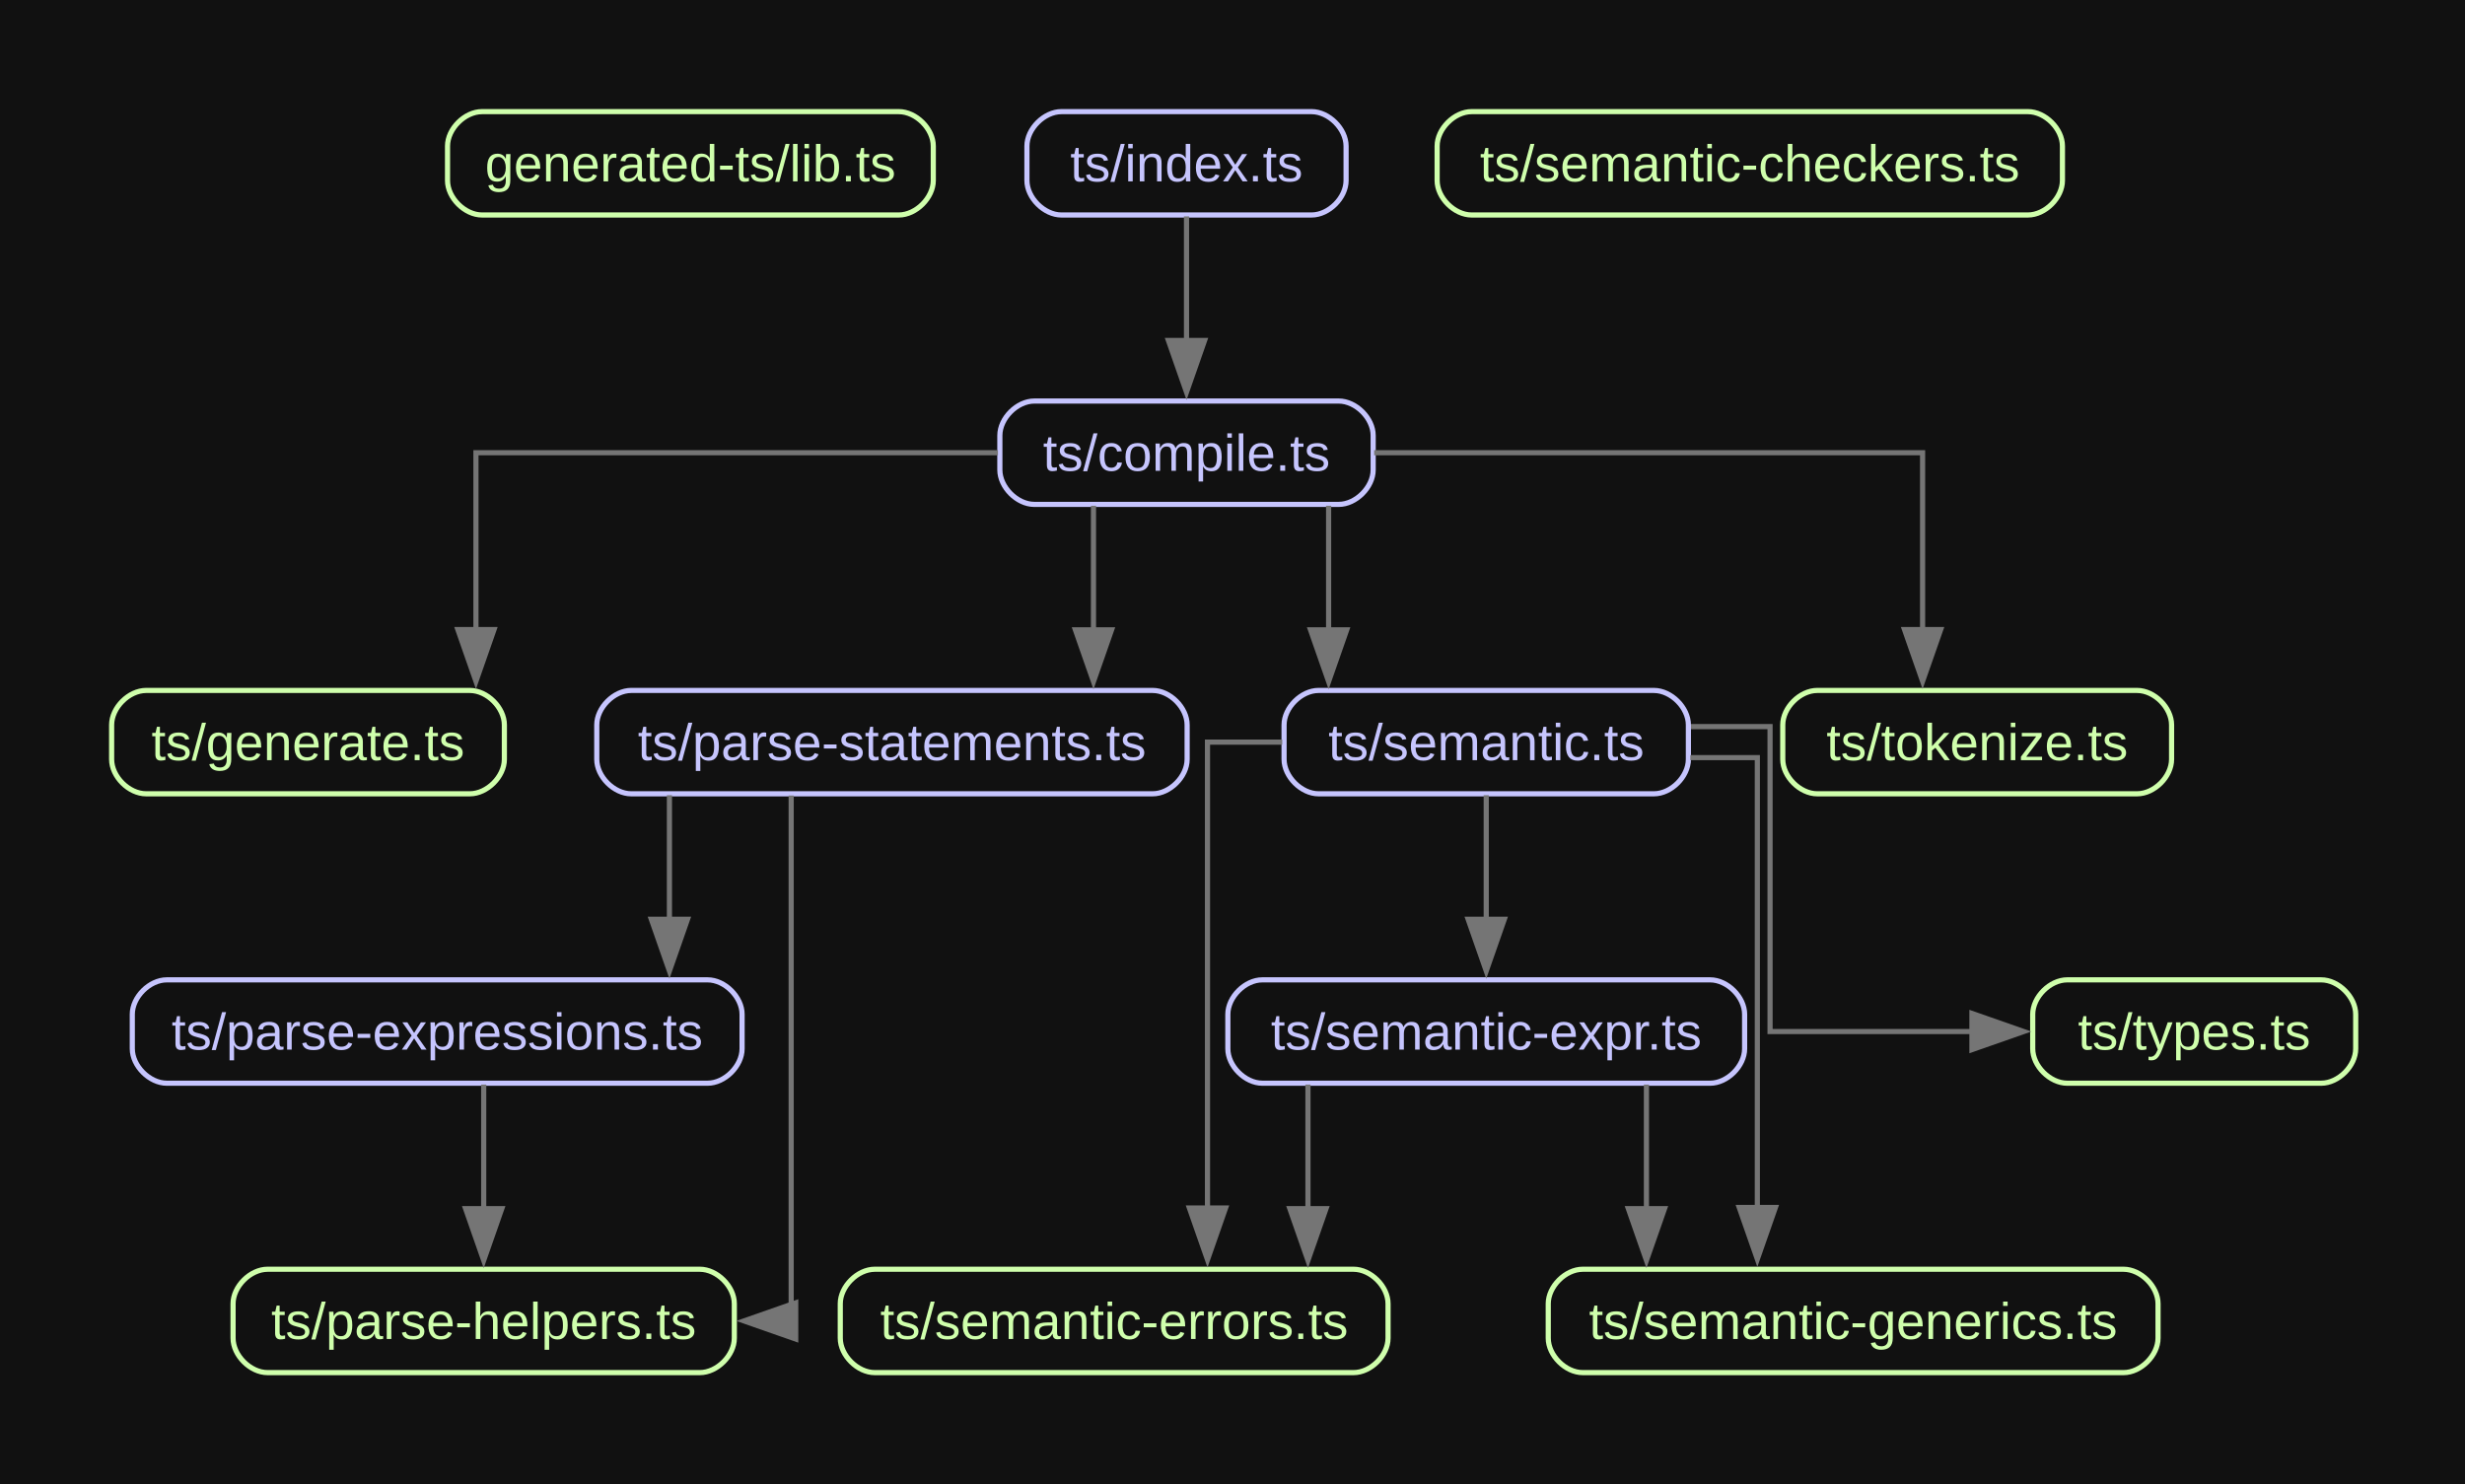
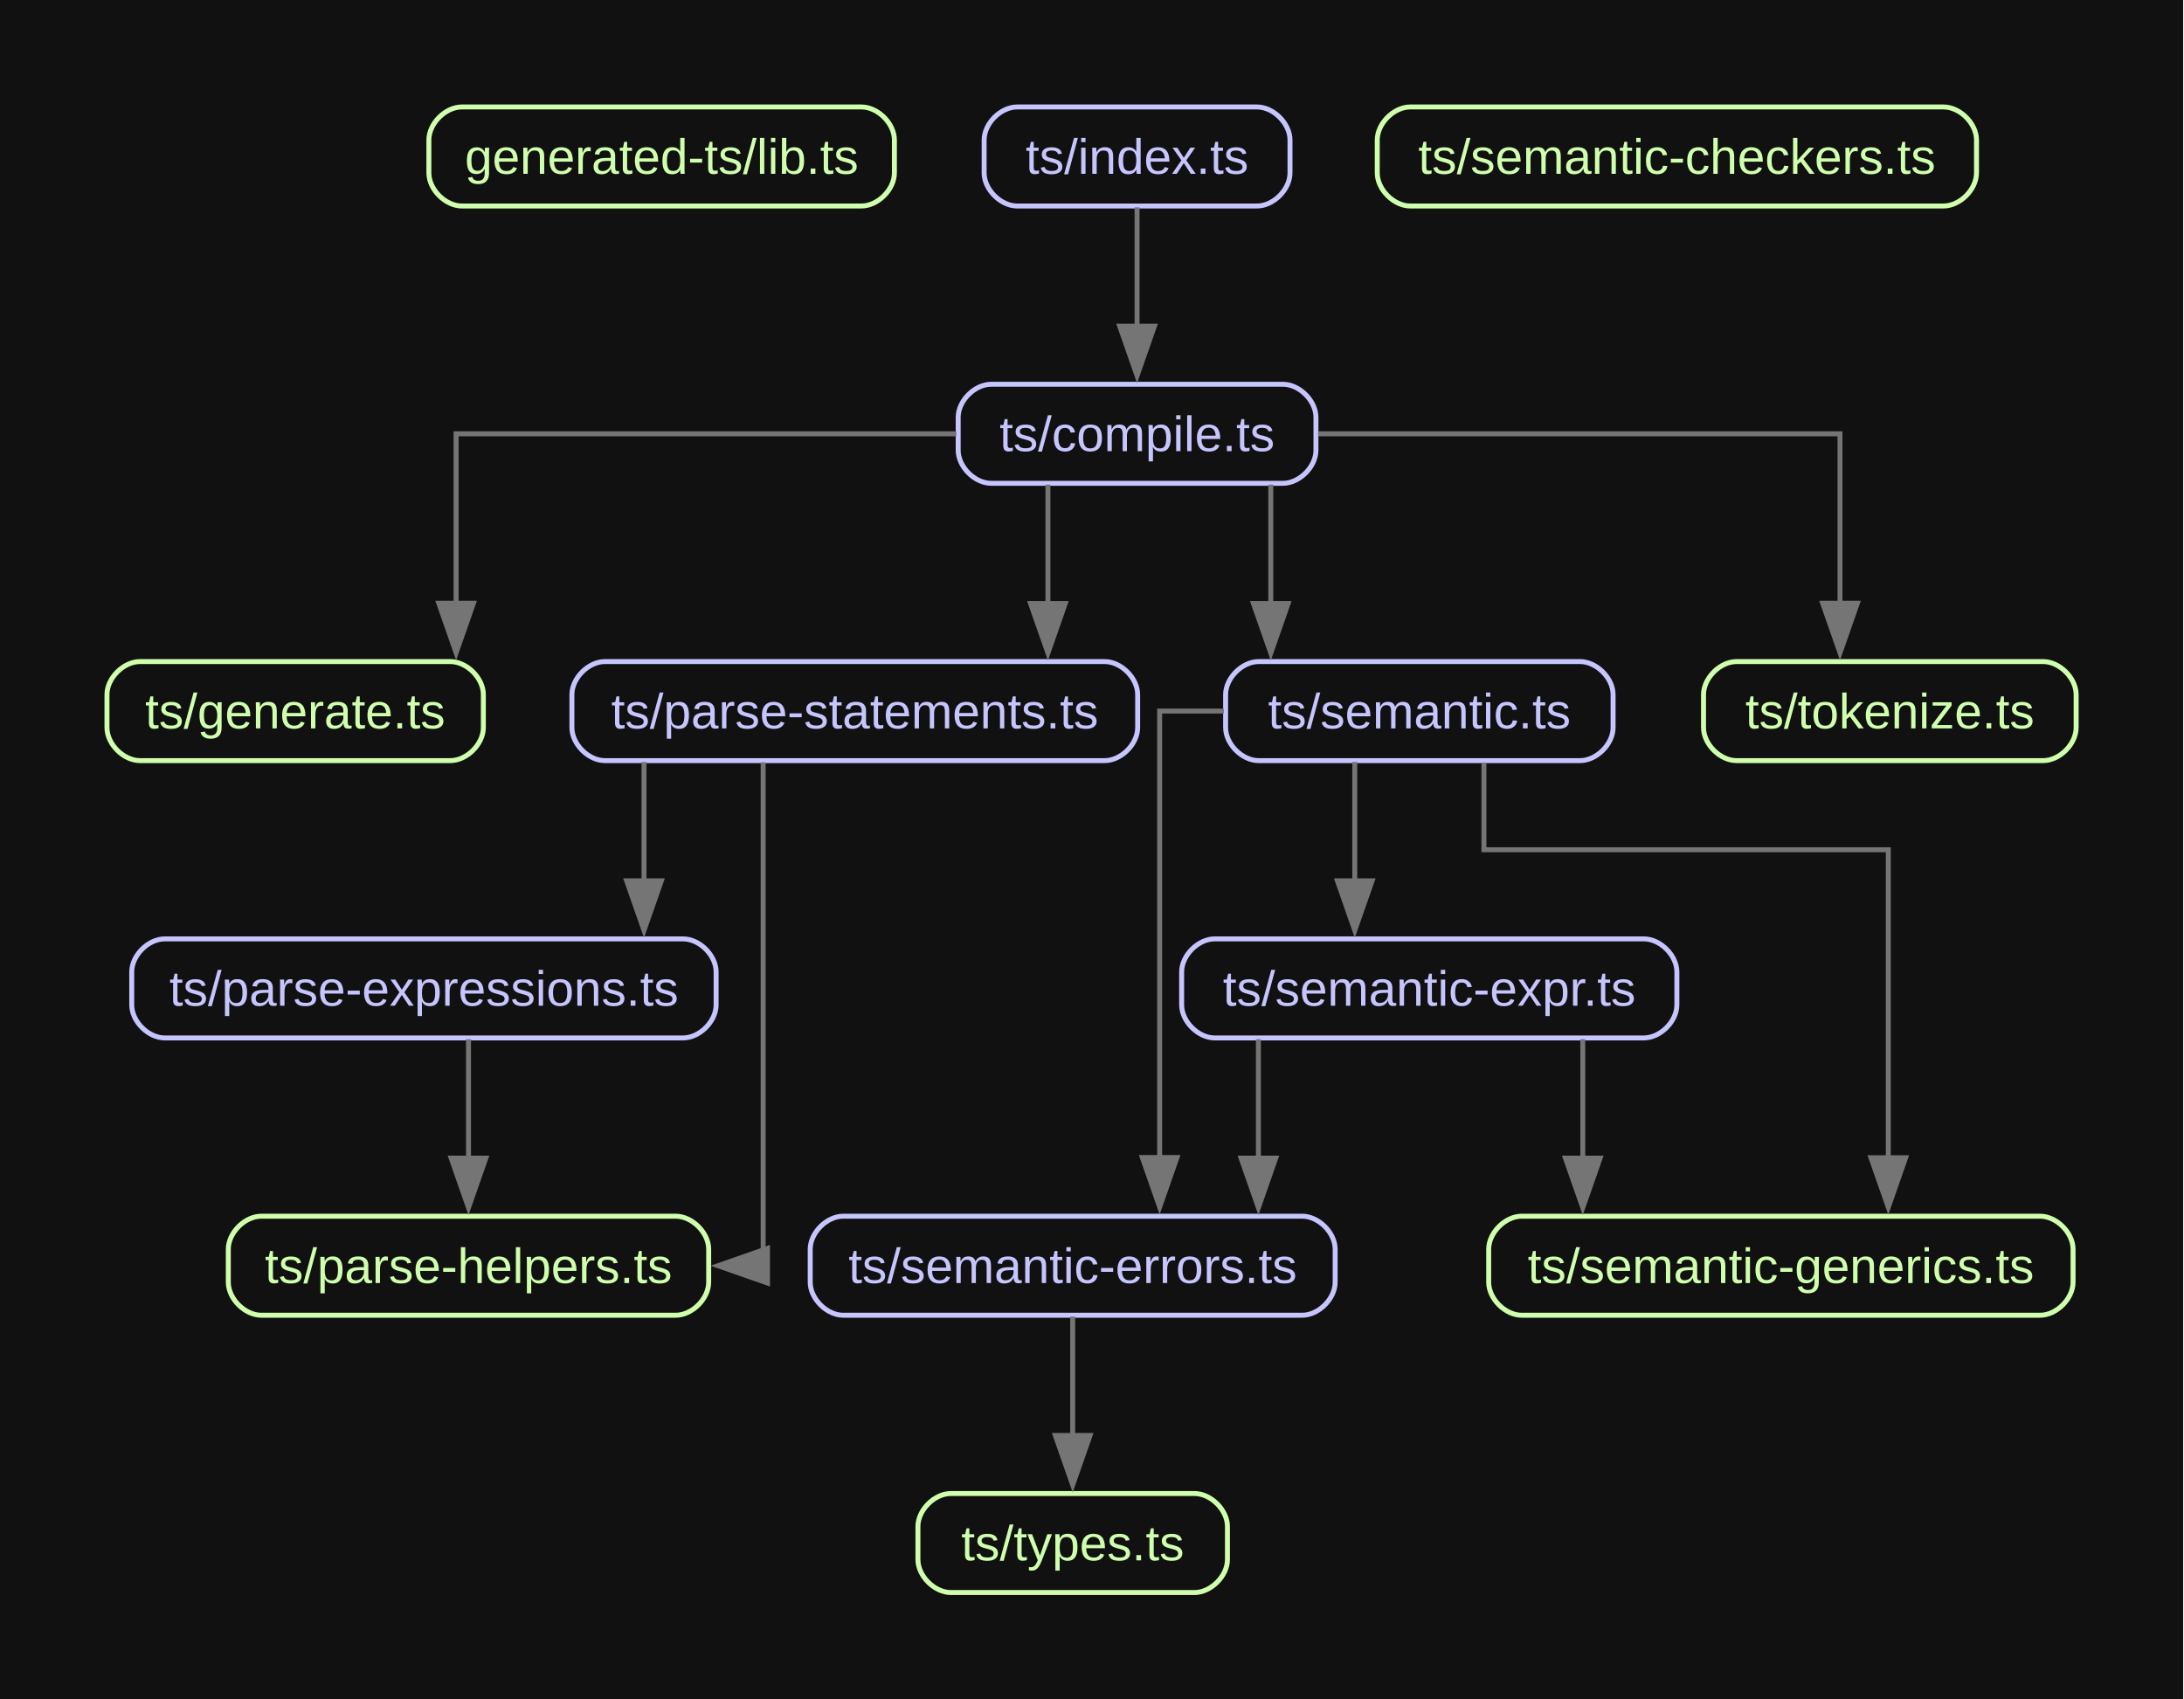
- <svg xmlns="http://www.w3.org/2000/svg" width="477pt" height="287pt" viewBox="0.00 0.00 477.00 287.00">
-   <g id="graph0" class="graph" transform="scale(1 1) rotate(0) translate(21.6 265.6)">
-     <polygon fill="#111111" stroke="none" points="-21.6,21.6 -21.6,-265.6 455.85,-265.6 455.85,21.6 -21.6,21.6" />
+ <svg xmlns="http://www.w3.org/2000/svg" width="441pt" height="343pt" viewBox="0.00 0.00 441.00 343.00">
+   <g id="graph0" class="graph" transform="scale(1 1) rotate(0) translate(21.6 321.6)">
+     <polygon fill="#111111" stroke="none" points="-21.6,21.6 -21.6,-321.6 419.23,-321.6 419.23,21.6 -21.6,21.6" />
    <g id="node1" class="node">
-       <path fill="none" stroke="#cfffac" d="M152.33,-244C152.33,-244 71.67,-244 71.67,-244 68.33,-244 65,-240.67 65,-237.33 65,-237.33 65,-230.67 65,-230.67 65,-227.33 68.33,-224 71.67,-224 71.67,-224 152.33,-224 152.33,-224 155.67,-224 159,-227.33 159,-230.67 159,-230.67 159,-237.33 159,-237.33 159,-240.67 155.67,-244 152.33,-244" />
-       <text xml:space="preserve" text-anchor="middle" x="112" y="-230.5" font-family="Arial" font-size="10.00" fill="#cfffac">generated-ts/lib.ts</text>
+       <path fill="none" stroke="#cfffac" d="M152.33,-300C152.33,-300 71.67,-300 71.67,-300 68.33,-300 65,-296.67 65,-293.33 65,-293.33 65,-286.67 65,-286.67 65,-283.33 68.33,-280 71.67,-280 71.67,-280 152.33,-280 152.33,-280 155.67,-280 159,-283.33 159,-286.67 159,-286.67 159,-293.33 159,-293.33 159,-296.67 155.67,-300 152.33,-300" />
+       <text xml:space="preserve" text-anchor="middle" x="112" y="-286.5" font-family="Arial" font-size="10.00" fill="#cfffac">generated-ts/lib.ts</text>
    </g>
    <g id="node2" class="node">
-       <path fill="none" stroke="#c6c5fe" d="M237.46,-188C237.46,-188 178.54,-188 178.54,-188 175.21,-188 171.88,-184.67 171.88,-181.33 171.88,-181.33 171.88,-174.67 171.88,-174.67 171.88,-171.33 175.21,-168 178.54,-168 178.54,-168 237.46,-168 237.46,-168 240.79,-168 244.12,-171.33 244.12,-174.67 244.12,-174.67 244.12,-181.33 244.12,-181.33 244.12,-184.67 240.79,-188 237.46,-188" />
-       <text xml:space="preserve" text-anchor="middle" x="208" y="-174.5" font-family="Arial" font-size="10.00" fill="#c6c5fe">ts/compile.ts</text>
+       <path fill="none" stroke="#c6c5fe" d="M237.46,-244C237.46,-244 178.54,-244 178.54,-244 175.21,-244 171.88,-240.67 171.88,-237.33 171.88,-237.33 171.88,-230.67 171.88,-230.67 171.88,-227.33 175.21,-224 178.54,-224 178.54,-224 237.46,-224 237.46,-224 240.79,-224 244.12,-227.33 244.12,-230.67 244.12,-230.67 244.12,-237.33 244.12,-237.33 244.12,-240.67 240.79,-244 237.46,-244" />
+       <text xml:space="preserve" text-anchor="middle" x="208" y="-230.5" font-family="Arial" font-size="10.00" fill="#c6c5fe">ts/compile.ts</text>
    </g>
    <g id="node3" class="node">
-       <path fill="none" stroke="#cfffac" d="M69.33,-132C69.33,-132 6.67,-132 6.67,-132 3.33,-132 0,-128.67 0,-125.33 0,-125.33 0,-118.67 0,-118.67 0,-115.33 3.33,-112 6.67,-112 6.67,-112 69.33,-112 69.33,-112 72.67,-112 76,-115.33 76,-118.67 76,-118.67 76,-125.33 76,-125.33 76,-128.67 72.67,-132 69.33,-132" />
-       <text xml:space="preserve" text-anchor="middle" x="38" y="-118.5" font-family="Arial" font-size="10.00" fill="#cfffac">ts/generate.ts</text>
+       <path fill="none" stroke="#cfffac" d="M69.33,-188C69.33,-188 6.67,-188 6.67,-188 3.33,-188 0,-184.67 0,-181.33 0,-181.33 0,-174.67 0,-174.67 0,-171.33 3.33,-168 6.67,-168 6.67,-168 69.33,-168 69.33,-168 72.67,-168 76,-171.33 76,-174.67 76,-174.67 76,-181.33 76,-181.33 76,-184.67 72.67,-188 69.33,-188" />
+       <text xml:space="preserve" text-anchor="middle" x="38" y="-174.5" font-family="Arial" font-size="10.00" fill="#cfffac">ts/generate.ts</text>
    </g>
    <g id="edge1" class="edge">
-       <path fill="none" stroke="#757575" d="M171.51,-178C130.78,-178 70.5,-178 70.5,-178 70.5,-178 70.5,-143.78 70.5,-143.78" />
-       <polygon fill="#757575" stroke="#757575" points="74,-143.78 70.5,-133.78 67,-143.78 74,-143.78" />
+       <path fill="none" stroke="#757575" d="M171.51,-234C130.78,-234 70.5,-234 70.5,-234 70.5,-234 70.5,-199.78 70.5,-199.78" />
+       <polygon fill="#757575" stroke="#757575" points="74,-199.78 70.5,-189.78 67,-199.78 74,-199.78" />
    </g>
    <g id="node4" class="node">
-       <path fill="none" stroke="#c6c5fe" d="M201.46,-132C201.46,-132 100.54,-132 100.54,-132 97.21,-132 93.88,-128.67 93.88,-125.33 93.88,-125.33 93.88,-118.67 93.88,-118.67 93.88,-115.33 97.21,-112 100.54,-112 100.54,-112 201.46,-112 201.46,-112 204.79,-112 208.12,-115.33 208.12,-118.67 208.12,-118.67 208.12,-125.33 208.12,-125.33 208.12,-128.67 204.79,-132 201.46,-132" />
-       <text xml:space="preserve" text-anchor="middle" x="151" y="-118.5" font-family="Arial" font-size="10.00" fill="#c6c5fe">ts/parse-statements.ts</text>
+       <path fill="none" stroke="#c6c5fe" d="M201.46,-188C201.46,-188 100.54,-188 100.54,-188 97.21,-188 93.88,-184.67 93.88,-181.33 93.88,-181.33 93.88,-174.67 93.88,-174.67 93.88,-171.33 97.21,-168 100.54,-168 100.54,-168 201.46,-168 201.46,-168 204.79,-168 208.12,-171.33 208.12,-174.67 208.12,-174.67 208.12,-181.33 208.12,-181.33 208.12,-184.67 204.79,-188 201.46,-188" />
+       <text xml:space="preserve" text-anchor="middle" x="151" y="-174.5" font-family="Arial" font-size="10.00" fill="#c6c5fe">ts/parse-statements.ts</text>
    </g>
    <g id="edge2" class="edge">
-       <path fill="none" stroke="#757575" d="M190,-167.73C190,-167.73 190,-143.72 190,-143.72" />
-       <polygon fill="#757575" stroke="#757575" points="193.5,-143.72 190,-133.72 186.5,-143.72 193.5,-143.72" />
+       <path fill="none" stroke="#757575" d="M190,-223.73C190,-223.73 190,-199.72 190,-199.72" />
+       <polygon fill="#757575" stroke="#757575" points="193.5,-199.72 190,-189.72 186.5,-199.72 193.5,-199.72" />
    </g>
    <g id="node5" class="node">
-       <path fill="none" stroke="#c6c5fe" d="M298.46,-132C298.46,-132 233.54,-132 233.54,-132 230.21,-132 226.88,-128.67 226.88,-125.33 226.88,-125.33 226.88,-118.67 226.88,-118.67 226.88,-115.33 230.21,-112 233.54,-112 233.54,-112 298.46,-112 298.46,-112 301.79,-112 305.12,-115.33 305.12,-118.67 305.12,-118.67 305.12,-125.33 305.12,-125.33 305.12,-128.67 301.79,-132 298.46,-132" />
-       <text xml:space="preserve" text-anchor="middle" x="266" y="-118.5" font-family="Arial" font-size="10.00" fill="#c6c5fe">ts/semantic.ts</text>
+       <path fill="none" stroke="#c6c5fe" d="M297.46,-188C297.46,-188 232.54,-188 232.54,-188 229.21,-188 225.88,-184.67 225.88,-181.33 225.88,-181.33 225.88,-174.67 225.88,-174.67 225.88,-171.33 229.21,-168 232.54,-168 232.54,-168 297.46,-168 297.46,-168 300.79,-168 304.12,-171.33 304.12,-174.67 304.12,-174.67 304.12,-181.33 304.12,-181.33 304.12,-184.67 300.79,-188 297.46,-188" />
+       <text xml:space="preserve" text-anchor="middle" x="265" y="-174.5" font-family="Arial" font-size="10.00" fill="#c6c5fe">ts/semantic.ts</text>
    </g>
    <g id="edge3" class="edge">
-       <path fill="none" stroke="#757575" d="M235.5,-167.73C235.5,-167.73 235.5,-143.72 235.5,-143.72" />
-       <polygon fill="#757575" stroke="#757575" points="239,-143.72 235.5,-133.72 232,-143.72 239,-143.72" />
+       <path fill="none" stroke="#757575" d="M235,-223.73C235,-223.73 235,-199.72 235,-199.72" />
+       <polygon fill="#757575" stroke="#757575" points="238.5,-199.72 235,-189.72 231.5,-199.72 238.5,-199.72" />
    </g>
    <g id="node6" class="node">
-       <path fill="none" stroke="#cfffac" d="M391.96,-132C391.96,-132 330.04,-132 330.04,-132 326.71,-132 323.38,-128.67 323.38,-125.33 323.38,-125.33 323.38,-118.67 323.38,-118.67 323.38,-115.33 326.71,-112 330.04,-112 330.04,-112 391.96,-112 391.96,-112 395.29,-112 398.62,-115.33 398.62,-118.67 398.62,-118.67 398.62,-125.33 398.62,-125.33 398.62,-128.67 395.29,-132 391.96,-132" />
-       <text xml:space="preserve" text-anchor="middle" x="361" y="-118.5" font-family="Arial" font-size="10.00" fill="#cfffac">ts/tokenize.ts</text>
+       <path fill="none" stroke="#cfffac" d="M390.96,-188C390.96,-188 329.04,-188 329.04,-188 325.71,-188 322.38,-184.67 322.38,-181.33 322.38,-181.33 322.38,-174.67 322.38,-174.67 322.38,-171.33 325.71,-168 329.04,-168 329.04,-168 390.96,-168 390.96,-168 394.29,-168 397.62,-171.33 397.62,-174.67 397.62,-174.67 397.62,-181.33 397.62,-181.33 397.62,-184.67 394.29,-188 390.96,-188" />
+       <text xml:space="preserve" text-anchor="middle" x="360" y="-174.5" font-family="Arial" font-size="10.00" fill="#cfffac">ts/tokenize.ts</text>
    </g>
    <g id="edge4" class="edge">
-       <path fill="none" stroke="#757575" d="M244.31,-178C286.51,-178 350.44,-178 350.44,-178 350.44,-178 350.44,-143.78 350.44,-143.78" />
-       <polygon fill="#757575" stroke="#757575" points="353.94,-143.78 350.44,-133.78 346.94,-143.78 353.94,-143.78" />
+       <path fill="none" stroke="#757575" d="M244.55,-234C286.61,-234 349.94,-234 349.94,-234 349.94,-234 349.94,-199.78 349.94,-199.78" />
+       <polygon fill="#757575" stroke="#757575" points="353.44,-199.78 349.94,-189.78 346.44,-199.78 353.44,-199.78" />
    </g>
    <g id="node8" class="node">
-       <path fill="none" stroke="#c6c5fe" d="M115.33,-76C115.33,-76 10.67,-76 10.67,-76 7.33,-76 4,-72.67 4,-69.33 4,-69.33 4,-62.67 4,-62.67 4,-59.33 7.33,-56 10.67,-56 10.67,-56 115.33,-56 115.33,-56 118.67,-56 122,-59.33 122,-62.67 122,-62.67 122,-69.33 122,-69.33 122,-72.67 118.67,-76 115.33,-76" />
-       <text xml:space="preserve" text-anchor="middle" x="63" y="-62.5" font-family="Arial" font-size="10.00" fill="#c6c5fe">ts/parse-expressions.ts</text>
+       <path fill="none" stroke="#c6c5fe" d="M116.33,-132C116.33,-132 11.67,-132 11.67,-132 8.33,-132 5,-128.67 5,-125.33 5,-125.33 5,-118.67 5,-118.67 5,-115.33 8.33,-112 11.67,-112 11.67,-112 116.33,-112 116.33,-112 119.67,-112 123,-115.33 123,-118.67 123,-118.67 123,-125.33 123,-125.33 123,-128.67 119.67,-132 116.33,-132" />
+       <text xml:space="preserve" text-anchor="middle" x="64" y="-118.5" font-family="Arial" font-size="10.00" fill="#c6c5fe">ts/parse-expressions.ts</text>
    </g>
    <g id="edge7" class="edge">
-       <path fill="none" stroke="#757575" d="M107.94,-111.73C107.94,-111.73 107.94,-87.72 107.94,-87.72" />
-       <polygon fill="#757575" stroke="#757575" points="111.44,-87.72 107.94,-77.72 104.44,-87.72 111.44,-87.72" />
+       <path fill="none" stroke="#757575" d="M108.44,-167.73C108.44,-167.73 108.44,-143.72 108.44,-143.72" />
+       <polygon fill="#757575" stroke="#757575" points="111.94,-143.72 108.44,-133.72 104.94,-143.72 111.94,-143.72" />
    </g>
    <g id="node9" class="node">
-       <path fill="none" stroke="#cfffac" d="M113.83,-20C113.83,-20 30.17,-20 30.17,-20 26.83,-20 23.5,-16.67 23.5,-13.33 23.5,-13.33 23.5,-6.67 23.5,-6.67 23.5,-3.33 26.83,0 30.17,0 30.17,0 113.83,0 113.83,0 117.17,0 120.5,-3.33 120.5,-6.67 120.5,-6.67 120.5,-13.33 120.5,-13.33 120.5,-16.67 117.17,-20 113.83,-20" />
-       <text xml:space="preserve" text-anchor="middle" x="72" y="-6.5" font-family="Arial" font-size="10.00" fill="#cfffac">ts/parse-helpers.ts</text>
+       <path fill="none" stroke="#cfffac" d="M114.83,-76C114.83,-76 31.17,-76 31.17,-76 27.83,-76 24.5,-72.67 24.5,-69.33 24.5,-69.33 24.5,-62.67 24.5,-62.67 24.5,-59.33 27.83,-56 31.17,-56 31.17,-56 114.83,-56 114.83,-56 118.17,-56 121.5,-59.33 121.5,-62.67 121.5,-62.67 121.5,-69.33 121.5,-69.33 121.5,-72.67 118.17,-76 114.83,-76" />
+       <text xml:space="preserve" text-anchor="middle" x="73" y="-62.5" font-family="Arial" font-size="10.00" fill="#cfffac">ts/parse-helpers.ts</text>
    </g>
    <g id="edge8" class="edge">
-       <path fill="none" stroke="#757575" d="M131.5,-111.66C131.5,-83.94 131.5,-10 131.5,-10 131.5,-10 130.44,-10 130.44,-10" />
-       <polygon fill="#757575" stroke="#757575" points="132.38,-6.5 122.38,-10 132.38,-13.5 132.38,-6.5" />
+       <path fill="none" stroke="#757575" d="M132.5,-167.66C132.5,-139.94 132.5,-66 132.5,-66 132.5,-66 131.44,-66 131.44,-66" />
+       <polygon fill="#757575" stroke="#757575" points="133.38,-62.5 123.38,-66 133.38,-69.5 133.38,-62.5" />
    </g>
    <g id="node11" class="node">
-       <path fill="none" stroke="#cfffac" d="M240.33,-20C240.33,-20 147.67,-20 147.67,-20 144.33,-20 141,-16.67 141,-13.33 141,-13.33 141,-6.67 141,-6.67 141,-3.33 144.33,0 147.67,0 147.67,0 240.33,0 240.33,0 243.67,0 247,-3.33 247,-6.67 247,-6.67 247,-13.33 247,-13.33 247,-16.67 243.67,-20 240.33,-20" />
-       <text xml:space="preserve" text-anchor="middle" x="194" y="-6.5" font-family="Arial" font-size="10.00" fill="#cfffac">ts/semantic-errors.ts</text>
+       <path fill="none" stroke="#c6c5fe" d="M241.33,-76C241.33,-76 148.67,-76 148.67,-76 145.33,-76 142,-72.67 142,-69.33 142,-69.33 142,-62.67 142,-62.67 142,-59.33 145.33,-56 148.67,-56 148.67,-56 241.33,-56 241.33,-56 244.67,-56 248,-59.33 248,-62.67 248,-62.67 248,-69.33 248,-69.33 248,-72.67 244.67,-76 241.33,-76" />
+       <text xml:space="preserve" text-anchor="middle" x="195" y="-62.5" font-family="Arial" font-size="10.00" fill="#c6c5fe">ts/semantic-errors.ts</text>
+     </g>
+     <g id="edge12" class="edge">
+       <path fill="none" stroke="#757575" d="M225.52,-178C218.07,-178 212.56,-178 212.56,-178 212.56,-178 212.56,-87.85 212.56,-87.85" />
+       <polygon fill="#757575" stroke="#757575" points="216.06,-87.85 212.56,-77.85 209.06,-87.85 216.06,-87.85" />
+     </g>
+     <g id="node13" class="node">
+       <path fill="none" stroke="#c6c5fe" d="M310.33,-132C310.33,-132 223.67,-132 223.67,-132 220.33,-132 217,-128.67 217,-125.33 217,-125.33 217,-118.67 217,-118.67 217,-115.33 220.33,-112 223.67,-112 223.67,-112 310.33,-112 310.33,-112 313.67,-112 317,-115.33 317,-118.67 317,-118.67 317,-125.33 317,-125.33 317,-128.67 313.67,-132 310.33,-132" />
+       <text xml:space="preserve" text-anchor="middle" x="267" y="-118.5" font-family="Arial" font-size="10.00" fill="#c6c5fe">ts/semantic-expr.ts</text>
+     </g>
+     <g id="edge13" class="edge">
+       <path fill="none" stroke="#757575" d="M251.96,-167.73C251.96,-167.73 251.96,-143.72 251.96,-143.72" />
+       <polygon fill="#757575" stroke="#757575" points="255.46,-143.72 251.96,-133.72 248.46,-143.72 255.46,-143.72" />
+     </g>
+     <g id="node14" class="node">
+       <path fill="none" stroke="#cfffac" d="M390.33,-76C390.33,-76 285.67,-76 285.67,-76 282.33,-76 279,-72.67 279,-69.33 279,-69.33 279,-62.67 279,-62.67 279,-59.33 282.33,-56 285.67,-56 285.67,-56 390.33,-56 390.33,-56 393.67,-56 397,-59.33 397,-62.67 397,-62.67 397,-69.33 397,-69.33 397,-72.67 393.67,-76 390.33,-76" />
+       <text xml:space="preserve" text-anchor="middle" x="338" y="-62.5" font-family="Arial" font-size="10.00" fill="#cfffac">ts/semantic-generics.ts</text>
+     </g>
+     <g id="edge14" class="edge">
+       <path fill="none" stroke="#757575" d="M278.04,-167.57C278.04,-159.61 278.04,-150 278.04,-150 278.04,-150 359.69,-150 359.69,-150 359.69,-150 359.69,-87.81 359.69,-87.81" />
+       <polygon fill="#757575" stroke="#757575" points="363.19,-87.81 359.69,-77.81 356.19,-87.81 363.19,-87.81" />
+     </g>
+     <g id="node7" class="node">
+       <path fill="none" stroke="#c6c5fe" d="M232.21,-300C232.21,-300 183.79,-300 183.79,-300 180.46,-300 177.12,-296.67 177.12,-293.33 177.12,-293.33 177.12,-286.67 177.12,-286.67 177.12,-283.33 180.46,-280 183.79,-280 183.79,-280 232.21,-280 232.21,-280 235.54,-280 238.88,-283.33 238.88,-286.67 238.88,-286.67 238.88,-293.33 238.88,-293.33 238.88,-296.67 235.54,-300 232.21,-300" />
+       <text xml:space="preserve" text-anchor="middle" x="208" y="-286.5" font-family="Arial" font-size="10.00" fill="#c6c5fe">ts/index.ts</text>
+     </g>
+     <g id="edge5" class="edge">
+       <path fill="none" stroke="#757575" d="M208,-279.73C208,-279.73 208,-255.72 208,-255.72" />
+       <polygon fill="#757575" stroke="#757575" points="211.5,-255.72 208,-245.72 204.5,-255.72 211.5,-255.72" />
+     </g>
+     <g id="edge6" class="edge">
+       <path fill="none" stroke="#757575" d="M73,-111.73C73,-111.73 73,-87.72 73,-87.72" />
+       <polygon fill="#757575" stroke="#757575" points="76.5,-87.72 73,-77.72 69.5,-87.72 76.5,-87.72" />
+     </g>
+     <g id="node10" class="node">
+       <path fill="none" stroke="#cfffac" d="M370.83,-300C370.83,-300 263.17,-300 263.17,-300 259.83,-300 256.5,-296.67 256.5,-293.33 256.5,-293.33 256.5,-286.67 256.5,-286.67 256.5,-283.33 259.83,-280 263.17,-280 263.17,-280 370.83,-280 370.83,-280 374.17,-280 377.5,-283.33 377.5,-286.67 377.5,-286.67 377.5,-293.33 377.5,-293.33 377.5,-296.67 374.17,-300 370.83,-300" />
+       <text xml:space="preserve" text-anchor="middle" x="317" y="-286.5" font-family="Arial" font-size="10.00" fill="#cfffac">ts/semantic-checkers.ts</text>
+     </g>
+     <g id="node12" class="node">
+       <path fill="none" stroke="#cfffac" d="M219.58,-20C219.58,-20 170.42,-20 170.42,-20 167.08,-20 163.75,-16.67 163.75,-13.33 163.75,-13.33 163.75,-6.67 163.75,-6.67 163.75,-3.33 167.08,0 170.42,0 170.42,0 219.58,0 219.58,0 222.92,0 226.25,-3.33 226.25,-6.67 226.25,-6.67 226.25,-13.33 226.25,-13.33 226.25,-16.67 222.92,-20 219.58,-20" />
+       <text xml:space="preserve" text-anchor="middle" x="195" y="-6.5" font-family="Arial" font-size="10.00" fill="#cfffac">ts/types.ts</text>
+     </g>
+     <g id="edge9" class="edge">
+       <path fill="none" stroke="#757575" d="M195,-55.73C195,-55.73 195,-31.72 195,-31.72" />
+       <polygon fill="#757575" stroke="#757575" points="198.5,-31.72 195,-21.72 191.5,-31.72 198.5,-31.72" />
+     </g>
+     <g id="edge10" class="edge">
+       <path fill="none" stroke="#757575" d="M232.5,-111.73C232.5,-111.73 232.5,-87.72 232.5,-87.72" />
+       <polygon fill="#757575" stroke="#757575" points="236,-87.72 232.5,-77.72 229,-87.72 236,-87.72" />
    </g>
    <g id="edge11" class="edge">
-       <path fill="none" stroke="#757575" d="M226.52,-122C218.29,-122 212.06,-122 212.06,-122 212.06,-122 212.06,-31.85 212.06,-31.85" />
-       <polygon fill="#757575" stroke="#757575" points="215.56,-31.85 212.06,-21.85 208.56,-31.85 215.56,-31.85" />
-     </g>
-     <g id="node12" class="node">
-       <path fill="none" stroke="#c6c5fe" d="M309.33,-76C309.33,-76 222.67,-76 222.67,-76 219.33,-76 216,-72.67 216,-69.33 216,-69.33 216,-62.67 216,-62.67 216,-59.33 219.33,-56 222.67,-56 222.67,-56 309.33,-56 309.33,-56 312.67,-56 316,-59.33 316,-62.67 316,-62.67 316,-69.33 316,-69.33 316,-72.67 312.67,-76 309.33,-76" />
-       <text xml:space="preserve" text-anchor="middle" x="266" y="-62.5" font-family="Arial" font-size="10.00" fill="#c6c5fe">ts/semantic-expr.ts</text>
-     </g>
-     <g id="edge12" class="edge">
-       <path fill="none" stroke="#757575" d="M266,-111.73C266,-111.73 266,-87.72 266,-87.72" />
-       <polygon fill="#757575" stroke="#757575" points="269.5,-87.72 266,-77.72 262.5,-87.72 269.5,-87.72" />
-     </g>
-     <g id="node13" class="node">
-       <path fill="none" stroke="#cfffac" d="M389.33,-20C389.33,-20 284.67,-20 284.67,-20 281.33,-20 278,-16.67 278,-13.33 278,-13.33 278,-6.67 278,-6.67 278,-3.33 281.33,0 284.67,0 284.67,0 389.33,0 389.33,0 392.67,0 396,-3.33 396,-6.67 396,-6.67 396,-13.33 396,-13.33 396,-16.67 392.67,-20 389.33,-20" />
-       <text xml:space="preserve" text-anchor="middle" x="337" y="-6.5" font-family="Arial" font-size="10.00" fill="#cfffac">ts/semantic-generics.ts</text>
-     </g>
-     <g id="edge13" class="edge">
-       <path fill="none" stroke="#757575" d="M305.49,-119C312.94,-119 318.46,-119 318.46,-119 318.46,-119 318.46,-31.96 318.46,-31.96" />
-       <polygon fill="#757575" stroke="#757575" points="321.96,-31.96 318.46,-21.96 314.96,-31.96 321.96,-31.96" />
-     </g>
-     <g id="node14" class="node">
-       <path fill="none" stroke="#cfffac" d="M427.58,-76C427.58,-76 378.42,-76 378.42,-76 375.08,-76 371.75,-72.67 371.75,-69.33 371.75,-69.33 371.75,-62.67 371.75,-62.67 371.75,-59.33 375.08,-56 378.42,-56 378.42,-56 427.58,-56 427.58,-56 430.92,-56 434.25,-59.33 434.25,-62.67 434.25,-62.67 434.25,-69.33 434.25,-69.33 434.25,-72.67 430.92,-76 427.58,-76" />
-       <text xml:space="preserve" text-anchor="middle" x="403" y="-62.5" font-family="Arial" font-size="10.00" fill="#cfffac">ts/types.ts</text>
-     </g>
-     <g id="edge14" class="edge">
-       <path fill="none" stroke="#757575" d="M305.62,-125C314.28,-125 320.92,-125 320.92,-125 320.92,-125 320.92,-66 320.92,-66 320.92,-66 359.99,-66 359.99,-66" />
-       <polygon fill="#757575" stroke="#757575" points="359.99,-69.5 369.99,-66 359.99,-62.5 359.99,-69.5" />
-     </g>
-     <g id="node7" class="node">
-       <path fill="none" stroke="#c6c5fe" d="M232.21,-244C232.21,-244 183.79,-244 183.79,-244 180.46,-244 177.12,-240.67 177.12,-237.33 177.12,-237.33 177.12,-230.67 177.12,-230.67 177.12,-227.33 180.46,-224 183.79,-224 183.79,-224 232.21,-224 232.21,-224 235.54,-224 238.88,-227.33 238.88,-230.67 238.88,-230.67 238.88,-237.33 238.88,-237.33 238.88,-240.67 235.54,-244 232.21,-244" />
-       <text xml:space="preserve" text-anchor="middle" x="208" y="-230.5" font-family="Arial" font-size="10.00" fill="#c6c5fe">ts/index.ts</text>
-     </g>
-     <g id="edge5" class="edge">
-       <path fill="none" stroke="#757575" d="M208,-223.73C208,-223.73 208,-199.72 208,-199.72" />
-       <polygon fill="#757575" stroke="#757575" points="211.5,-199.72 208,-189.72 204.5,-199.72 211.5,-199.72" />
-     </g>
-     <g id="edge6" class="edge">
-       <path fill="none" stroke="#757575" d="M72,-55.73C72,-55.73 72,-31.72 72,-31.72" />
-       <polygon fill="#757575" stroke="#757575" points="75.5,-31.72 72,-21.72 68.5,-31.72 75.5,-31.72" />
-     </g>
-     <g id="node10" class="node">
-       <path fill="none" stroke="#cfffac" d="M370.83,-244C370.83,-244 263.17,-244 263.17,-244 259.83,-244 256.5,-240.67 256.5,-237.33 256.5,-237.33 256.5,-230.67 256.5,-230.67 256.5,-227.33 259.83,-224 263.17,-224 263.17,-224 370.83,-224 370.83,-224 374.17,-224 377.5,-227.33 377.5,-230.67 377.5,-230.67 377.5,-237.33 377.5,-237.33 377.5,-240.67 374.17,-244 370.83,-244" />
-       <text xml:space="preserve" text-anchor="middle" x="317" y="-230.5" font-family="Arial" font-size="10.00" fill="#cfffac">ts/semantic-checkers.ts</text>
-     </g>
-     <g id="edge9" class="edge">
-       <path fill="none" stroke="#757575" d="M231.5,-55.73C231.5,-55.73 231.5,-31.72 231.5,-31.72" />
-       <polygon fill="#757575" stroke="#757575" points="235,-31.72 231.5,-21.72 228,-31.72 235,-31.72" />
-     </g>
-     <g id="edge10" class="edge">
-       <path fill="none" stroke="#757575" d="M297,-55.73C297,-55.73 297,-31.72 297,-31.72" />
-       <polygon fill="#757575" stroke="#757575" points="300.5,-31.72 297,-21.72 293.5,-31.72 300.5,-31.72" />
+       <path fill="none" stroke="#757575" d="M298,-111.73C298,-111.73 298,-87.72 298,-87.72" />
+       <polygon fill="#757575" stroke="#757575" points="301.5,-87.72 298,-77.72 294.5,-87.72 301.5,-87.72" />
    </g>
  </g>
</svg>
